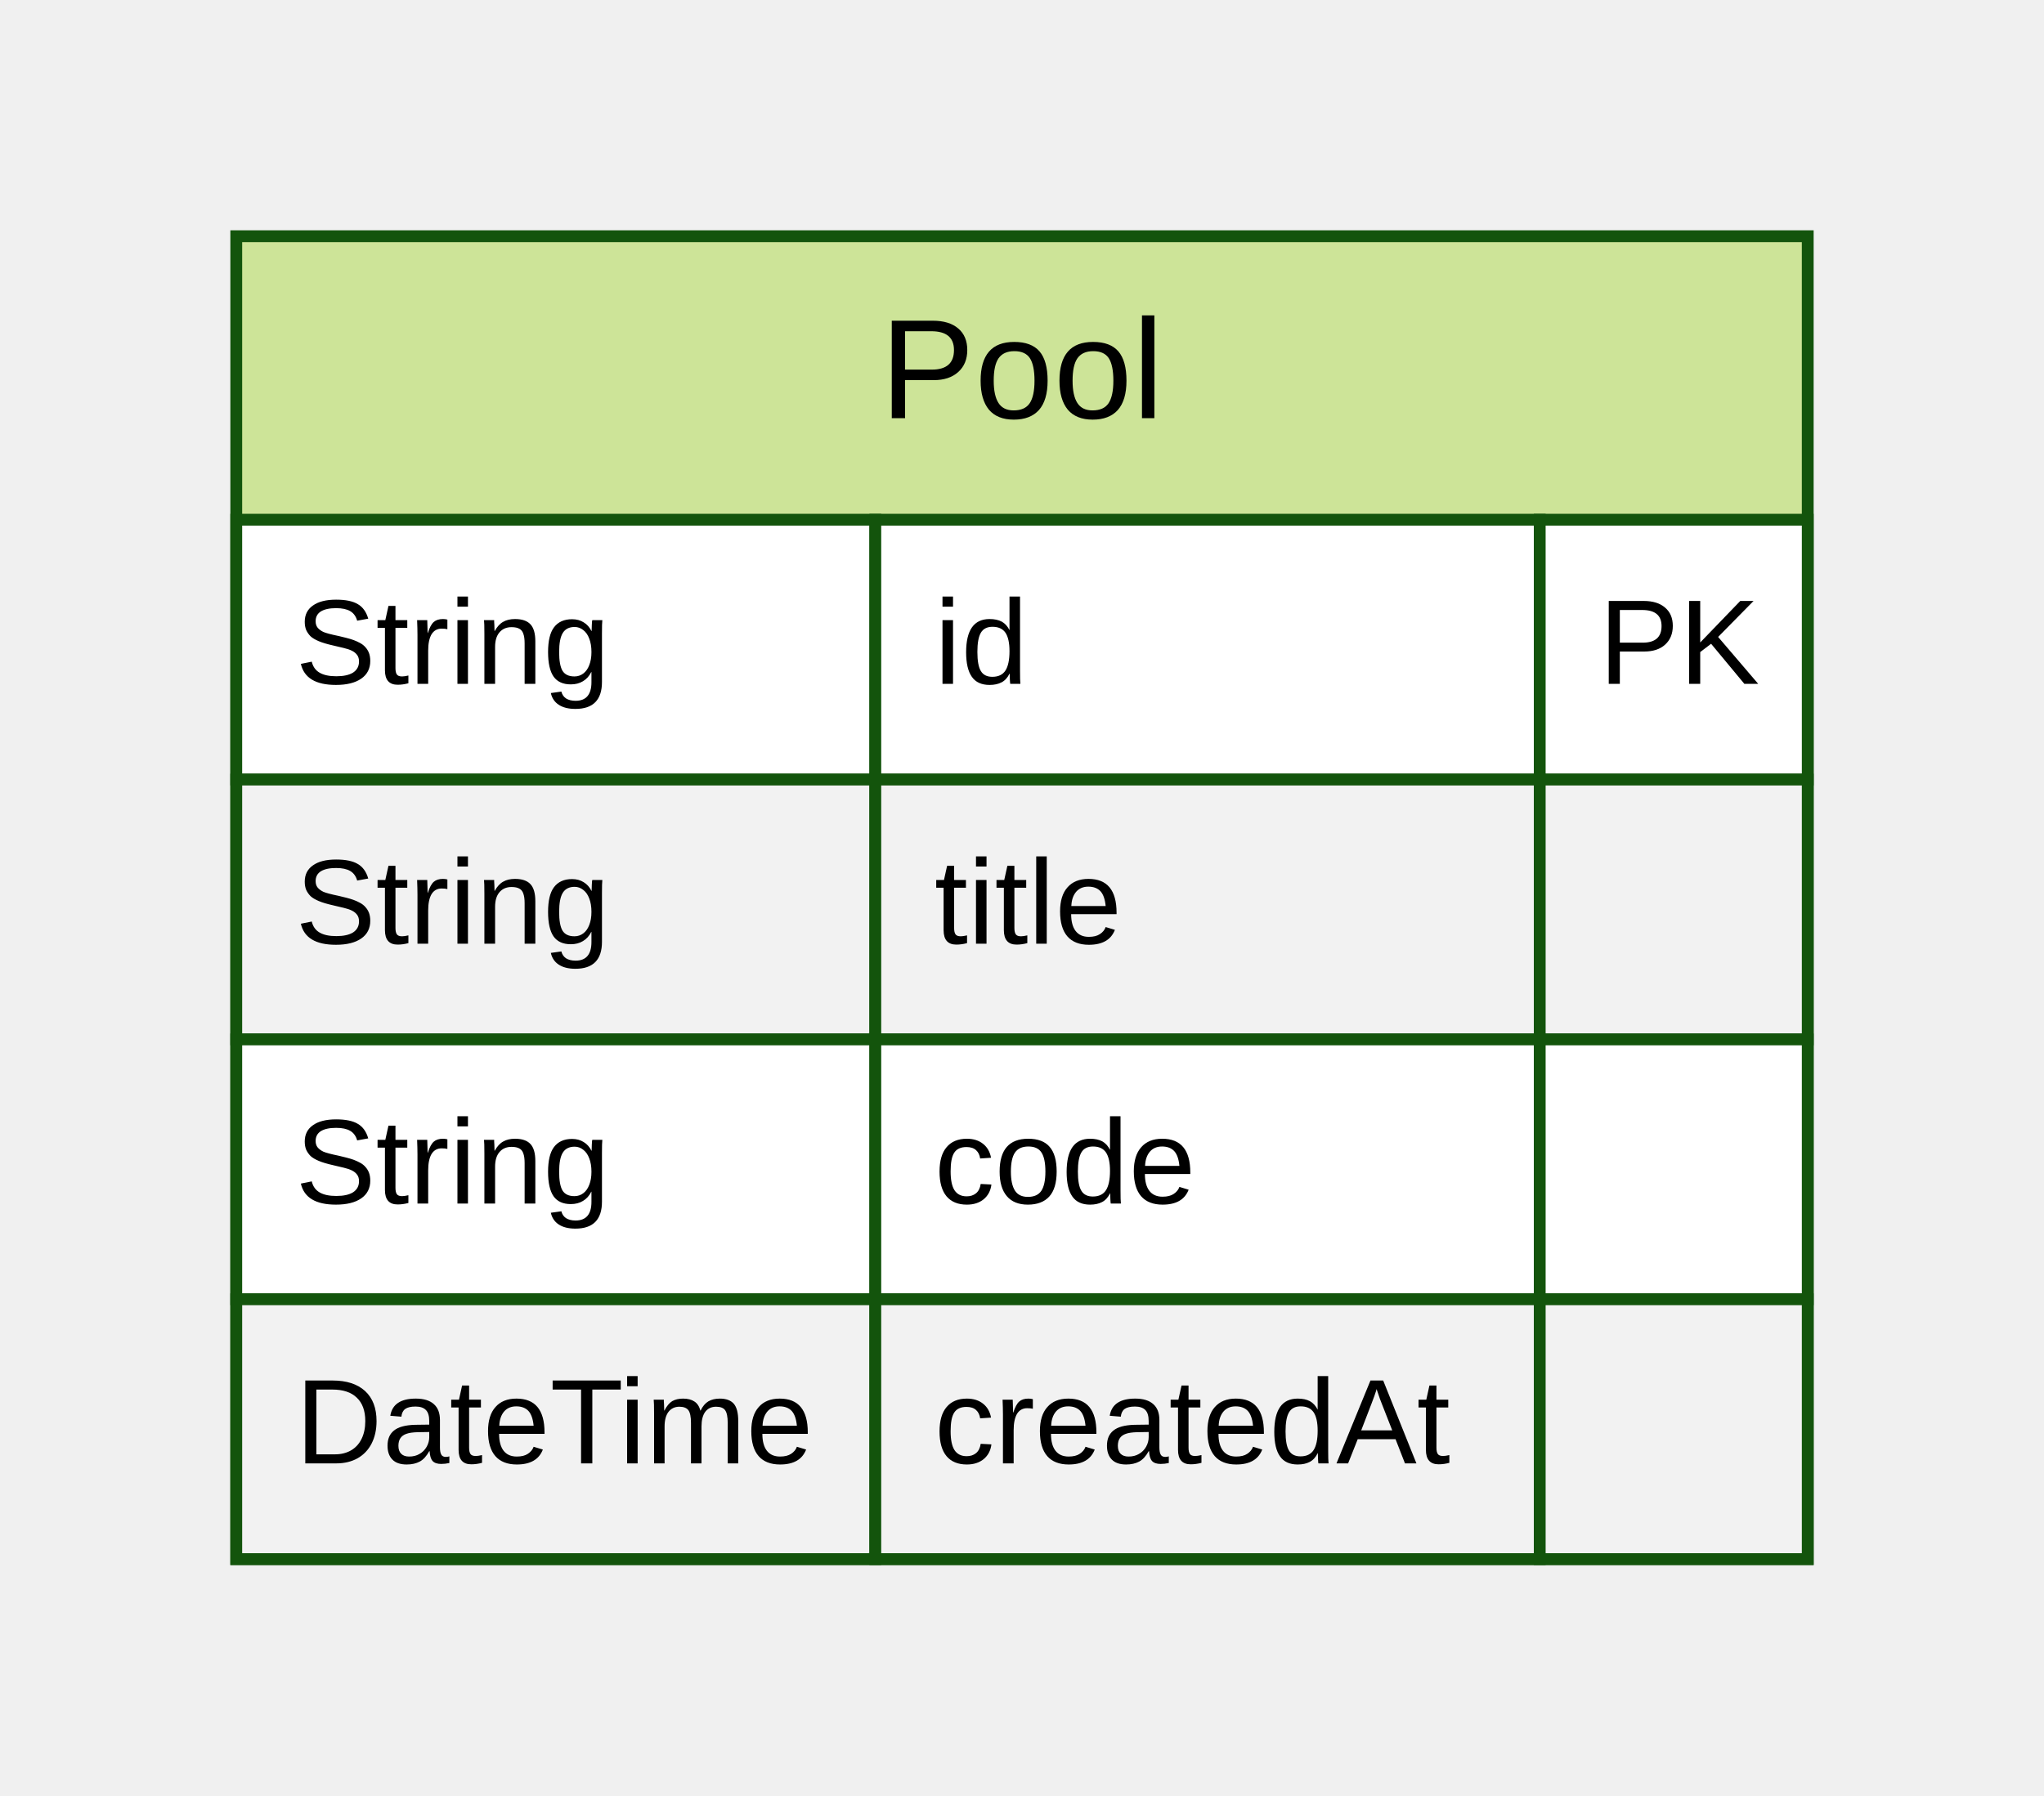
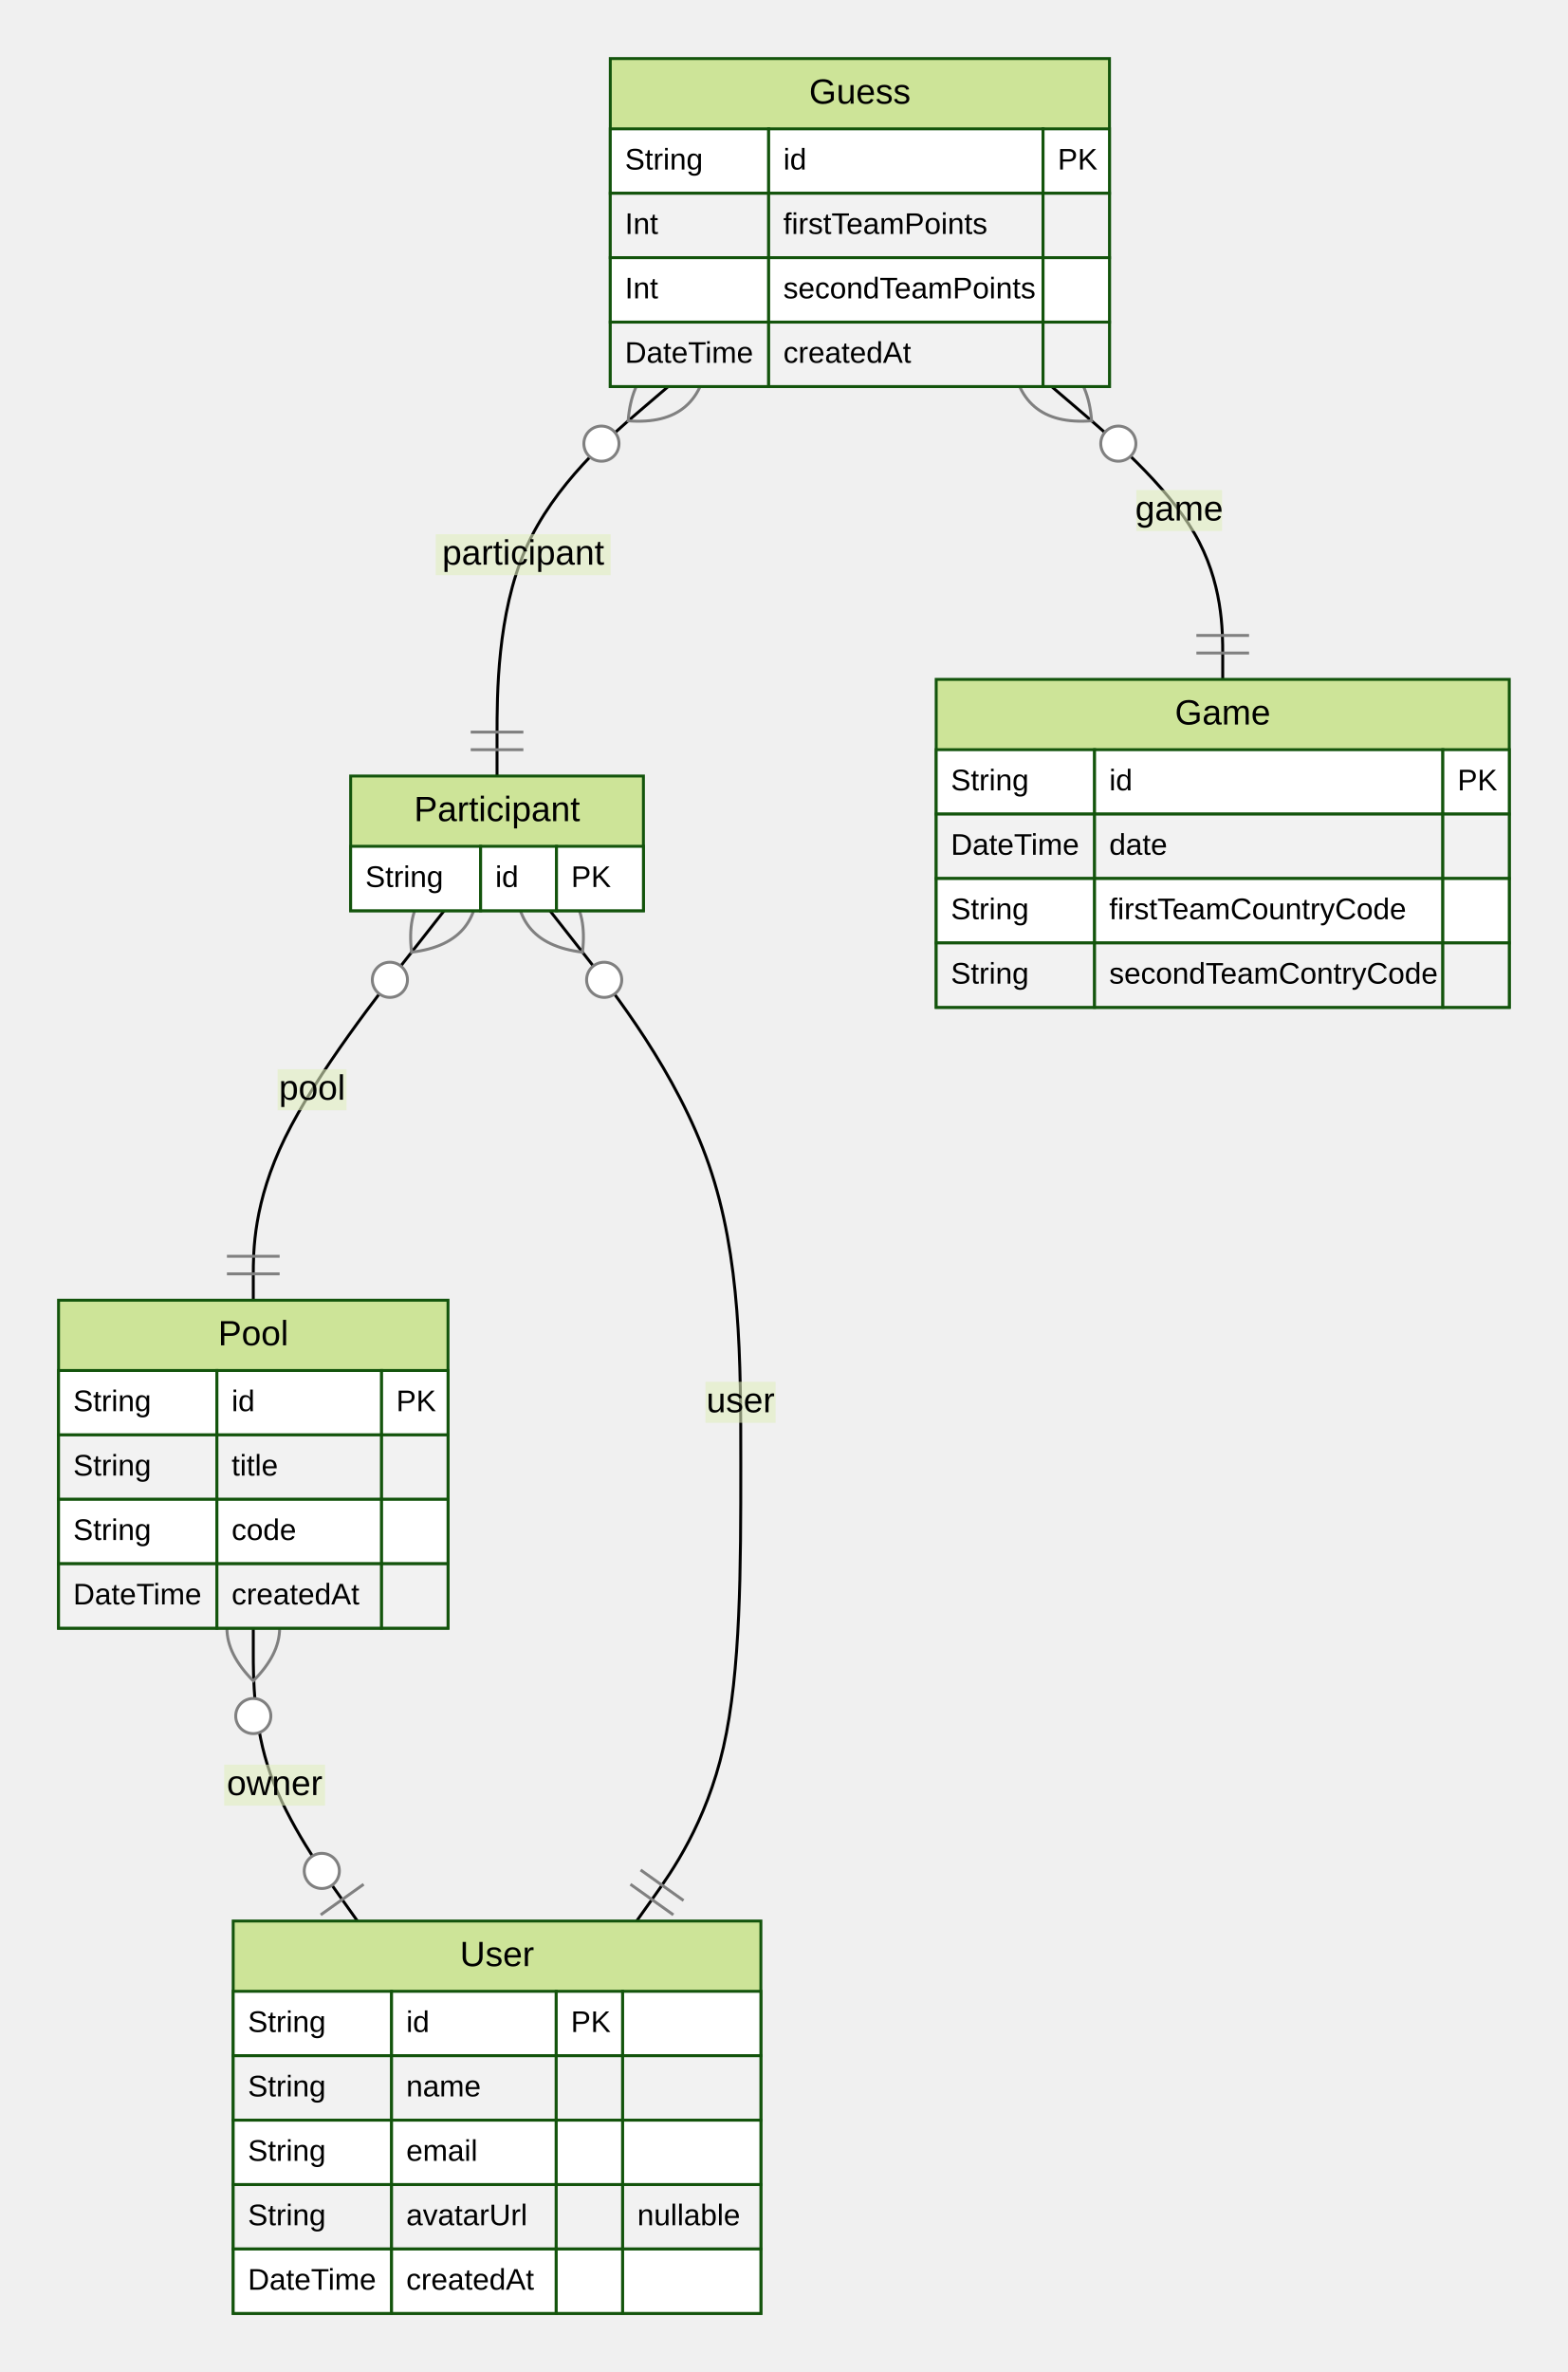
- <svg xmlns="http://www.w3.org/2000/svg" aria-labelledby="chart-title-mermaid-0 chart-desc-mermaid-0" role="img" viewBox="0 0 173.026 152" style="max-width: 173.026px; background-color: white;" width="100%" id="mermaid-0">
+ <svg xmlns="http://www.w3.org/2000/svg" aria-labelledby="chart-title-mermaid-0 chart-desc-mermaid-0" role="img" viewBox="0 0 535.509 810" style="max-width: 535.509px; background-color: white;" width="100%" id="mermaid-0">
  <style>#mermaid-0 {font-family:"trebuchet ms",verdana,arial,sans-serif;font-size:16px;fill:#000000;}#mermaid-0 .error-icon{fill:#552222;}#mermaid-0 .error-text{fill:#552222;stroke:#552222;}#mermaid-0 .edge-thickness-normal{stroke-width:2px;}#mermaid-0 .edge-thickness-thick{stroke-width:3.5px;}#mermaid-0 .edge-pattern-solid{stroke-dasharray:0;}#mermaid-0 .edge-pattern-dashed{stroke-dasharray:3;}#mermaid-0 .edge-pattern-dotted{stroke-dasharray:2;}#mermaid-0 .marker{fill:#000000;stroke:#000000;}#mermaid-0 .marker.cross{stroke:#000000;}#mermaid-0 svg{font-family:"trebuchet ms",verdana,arial,sans-serif;font-size:16px;}#mermaid-0 .entityBox{fill:#cde498;stroke:#13540c;}#mermaid-0 .attributeBoxOdd{fill:#ffffff;stroke:#13540c;}#mermaid-0 .attributeBoxEven{fill:#f2f2f2;stroke:#13540c;}#mermaid-0 .relationshipLabelBox{fill:hsl(78.158, 58.462%, 84.51%);opacity:0.7;background-color:hsl(78.158, 58.462%, 84.51%);}#mermaid-0 .relationshipLabelBox rect{opacity:0.5;}#mermaid-0 .relationshipLine{stroke:#000000;}#mermaid-0 :root{--mermaid-font-family:"trebuchet ms",verdana,arial,sans-serif;}</style>
  <g />
  <defs>
    <marker orient="auto" markerHeight="18" markerWidth="18" refY="9" refX="0" id="ONLY_ONE_START">
      <path d="M9,0 L9,18 M15,0 L15,18" fill="none" stroke="gray" />
    </marker>
  </defs>
  <defs>
    <marker orient="auto" markerHeight="18" markerWidth="18" refY="9" refX="18" id="ONLY_ONE_END">
      <path d="M3,0 L3,18 M9,0 L9,18" fill="none" stroke="gray" />
    </marker>
  </defs>
  <defs>
    <marker orient="auto" markerHeight="18" markerWidth="30" refY="9" refX="0" id="ZERO_OR_ONE_START">
      <circle r="6" cy="9" cx="21" fill="white" stroke="gray" />
      <path d="M9,0 L9,18" fill="none" stroke="gray" />
    </marker>
  </defs>
  <defs>
    <marker orient="auto" markerHeight="18" markerWidth="30" refY="9" refX="30" id="ZERO_OR_ONE_END">
      <circle r="6" cy="9" cx="9" fill="white" stroke="gray" />
      <path d="M21,0 L21,18" fill="none" stroke="gray" />
    </marker>
  </defs>
  <defs>
    <marker orient="auto" markerHeight="36" markerWidth="45" refY="18" refX="18" id="ONE_OR_MORE_START">
      <path d="M0,18 Q 18,0 36,18 Q 18,36 0,18 M42,9 L42,27" fill="none" stroke="gray" />
    </marker>
  </defs>
  <defs>
    <marker orient="auto" markerHeight="36" markerWidth="45" refY="18" refX="27" id="ONE_OR_MORE_END">
      <path d="M3,9 L3,27 M9,18 Q27,0 45,18 Q27,36 9,18" fill="none" stroke="gray" />
    </marker>
  </defs>
  <defs>
    <marker orient="auto" markerHeight="36" markerWidth="57" refY="18" refX="18" id="ZERO_OR_MORE_START">
      <circle r="6" cy="18" cx="48" fill="white" stroke="gray" />
      <path d="M0,18 Q18,0 36,18 Q18,36 0,18" fill="none" stroke="gray" />
    </marker>
  </defs>
  <defs>
    <marker orient="auto" markerHeight="36" markerWidth="57" refY="18" refX="39" id="ZERO_OR_MORE_END">
      <circle r="6" cy="18" cx="9" fill="white" stroke="gray" />
      <path d="M21,18 Q39,0 57,18 Q39,36 21,18" fill="none" stroke="gray" />
    </marker>
  </defs>
-   <g transform="translate(20,20 )" id="Pool">
+   <path marker-start="url(#ZERO_OR_MORE_START)" marker-end="url(#ZERO_OR_ONE_END)" fill="none" stroke="gray" d="M86.513,556L86.513,564.333C86.513,572.667,86.513,589.333,92.443,606C98.373,622.667,110.233,639.333,116.163,647.667L122.093,656" class="er relationshipLine" />
+   <path marker-start="url(#ZERO_OR_MORE_START)" marker-end="url(#ONLY_ONE_END)" fill="none" stroke="gray" d="M187.835,311L198.7,324.833C209.565,338.667,231.296,366.333,242.161,397.833C253.026,429.333,253.026,464.667,253.026,500C253.026,535.333,253.026,570.667,247.096,596.667C241.167,622.667,229.307,639.333,223.377,647.667L217.447,656" class="er relationshipLine" />
+   <path marker-start="url(#ZERO_OR_MORE_START)" marker-end="url(#ONLY_ONE_END)" fill="none" stroke="gray" d="M151.705,311L140.839,324.833C129.974,338.667,108.244,366.333,97.378,388.5C86.513,410.667,86.513,427.333,86.513,435.667L86.513,444" class="er relationshipLine" />
+   <path marker-start="url(#ZERO_OR_MORE_START)" marker-end="url(#ONLY_ONE_END)" fill="none" stroke="gray" d="M228.23,132L218.486,140.333C208.743,148.667,189.256,165.333,179.513,187.5C169.77,209.667,169.77,237.333,169.77,251.167L169.77,265" class="er relationshipLine" />
+   <path marker-start="url(#ZERO_OR_MORE_START)" marker-end="url(#ONLY_ONE_END)" fill="none" stroke="gray" d="M359.18,132L368.923,140.333C378.666,148.667,398.153,165.333,407.896,182C417.639,198.667,417.639,215.333,417.639,223.667L417.639,232" class="er relationshipLine" />
+   <g transform="translate(20,444 )" id="Pool">
    <rect height="112" width="133.026" y="0" x="0" stroke="gray" fill-opacity="100%" fill="honeydew" class="er entityBox" />
    <text transform="translate(66.51321,12)" style="font-family: &quot;trebuchet ms&quot;, verdana, arial, sans-serif;; font-size: 12px" text-anchor="middle" dominant-baseline="middle" y="0" x="0" id="entity-Pool" class="er entityLabel">Pool</text>
    <rect height="22" width="54.096" y="24" x="0" stroke="gray" fill-opacity="100%" fill="honeydew" class="er attributeBoxOdd" />
    <text transform="translate(5,35)" style="font-family: &quot;trebuchet ms&quot;, verdana, arial, sans-serif;; font-size: 10.2px" text-anchor="left" dominant-baseline="middle" y="0" x="0" id="entity-Pool-attr-1-type" class="er entityLabel">String</text>
    <rect height="22" width="56.243" y="24" x="54.096" stroke="gray" fill-opacity="100%" fill="honeydew" class="er attributeBoxOdd" />
    <text transform="translate(59.09555,35)" style="font-family: &quot;trebuchet ms&quot;, verdana, arial, sans-serif;; font-size: 10.2px" text-anchor="left" dominant-baseline="middle" y="0" x="0" id="entity-Pool-attr-1-name" class="er entityLabel">id</text>
    <rect height="22" width="22.688" y="24" x="110.339" stroke="gray" fill-opacity="100%" fill="honeydew" class="er attributeBoxOdd" />
    <text transform="translate(115.3387,35)" style="font-family: &quot;trebuchet ms&quot;, verdana, arial, sans-serif;; font-size: 10.2px" text-anchor="left" dominant-baseline="middle" y="0" x="0" id="entity-Pool-attr-1-key" class="er entityLabel">PK</text>
    <rect height="22" width="54.096" y="46" x="0" stroke="gray" fill-opacity="100%" fill="honeydew" class="er attributeBoxEven" />
    <text transform="translate(5,57)" style="font-family: &quot;trebuchet ms&quot;, verdana, arial, sans-serif;; font-size: 10.2px" text-anchor="left" dominant-baseline="middle" y="0" x="0" id="entity-Pool-attr-2-type" class="er entityLabel">String</text>
    <rect height="22" width="56.243" y="46" x="54.096" stroke="gray" fill-opacity="100%" fill="honeydew" class="er attributeBoxEven" />
    <text transform="translate(59.09555,57)" style="font-family: &quot;trebuchet ms&quot;, verdana, arial, sans-serif;; font-size: 10.2px" text-anchor="left" dominant-baseline="middle" y="0" x="0" id="entity-Pool-attr-2-name" class="er entityLabel">title</text>
    <rect height="22" width="22.688" y="46" x="110.339" stroke="gray" fill-opacity="100%" fill="honeydew" class="er attributeBoxEven" />
    <text transform="translate(115.3387,57)" style="font-family: &quot;trebuchet ms&quot;, verdana, arial, sans-serif;; font-size: 10.2px" text-anchor="left" dominant-baseline="middle" y="0" x="0" id="entity-Pool-attr-2-key" class="er entityLabel" />
    <rect height="22" width="54.096" y="68" x="0" stroke="gray" fill-opacity="100%" fill="honeydew" class="er attributeBoxOdd" />
    <text transform="translate(5,79)" style="font-family: &quot;trebuchet ms&quot;, verdana, arial, sans-serif;; font-size: 10.2px" text-anchor="left" dominant-baseline="middle" y="0" x="0" id="entity-Pool-attr-3-type" class="er entityLabel">String</text>
    <rect height="22" width="56.243" y="68" x="54.096" stroke="gray" fill-opacity="100%" fill="honeydew" class="er attributeBoxOdd" />
    <text transform="translate(59.09555,79)" style="font-family: &quot;trebuchet ms&quot;, verdana, arial, sans-serif;; font-size: 10.2px" text-anchor="left" dominant-baseline="middle" y="0" x="0" id="entity-Pool-attr-3-name" class="er entityLabel">code</text>
    <rect height="22" width="22.688" y="68" x="110.339" stroke="gray" fill-opacity="100%" fill="honeydew" class="er attributeBoxOdd" />
    <text transform="translate(115.3387,79)" style="font-family: &quot;trebuchet ms&quot;, verdana, arial, sans-serif;; font-size: 10.2px" text-anchor="left" dominant-baseline="middle" y="0" x="0" id="entity-Pool-attr-3-key" class="er entityLabel" />
    <rect height="22" width="54.096" y="90" x="0" stroke="gray" fill-opacity="100%" fill="honeydew" class="er attributeBoxEven" />
    <text transform="translate(5,101)" style="font-family: &quot;trebuchet ms&quot;, verdana, arial, sans-serif;; font-size: 10.2px" text-anchor="left" dominant-baseline="middle" y="0" x="0" id="entity-Pool-attr-4-type" class="er entityLabel">DateTime</text>
    <rect height="22" width="56.243" y="90" x="54.096" stroke="gray" fill-opacity="100%" fill="honeydew" class="er attributeBoxEven" />
    <text transform="translate(59.09555,101)" style="font-family: &quot;trebuchet ms&quot;, verdana, arial, sans-serif;; font-size: 10.2px" text-anchor="left" dominant-baseline="middle" y="0" x="0" id="entity-Pool-attr-4-name" class="er entityLabel">createdAt</text>
    <rect height="22" width="22.688" y="90" x="110.339" stroke="gray" fill-opacity="100%" fill="honeydew" class="er attributeBoxEven" />
    <text transform="translate(115.3387,101)" style="font-family: &quot;trebuchet ms&quot;, verdana, arial, sans-serif;; font-size: 10.2px" text-anchor="left" dominant-baseline="middle" y="0" x="0" id="entity-Pool-attr-4-key" class="er entityLabel" />
  </g>
+   <g transform="translate(119.7698,265 )" id="Participant">
+     <rect height="46" width="100" y="0" x="0" stroke="gray" fill-opacity="100%" fill="honeydew" class="er entityBox" />
+     <text transform="translate(50,12)" style="font-family: &quot;trebuchet ms&quot;, verdana, arial, sans-serif;; font-size: 12px" text-anchor="middle" dominant-baseline="middle" y="0" x="0" id="entity-Participant" class="er entityLabel">Participant</text>
+     <rect height="22" width="44.399" y="24" x="0" stroke="gray" fill-opacity="100%" fill="honeydew" class="er attributeBoxOdd" />
+     <text transform="translate(5,35)" style="font-family: &quot;trebuchet ms&quot;, verdana, arial, sans-serif;; font-size: 10.2px" text-anchor="left" dominant-baseline="middle" y="0" x="0" id="entity-Participant-attr-1-type" class="er entityLabel">String</text>
+     <rect height="22" width="25.911" y="24" x="44.399" stroke="gray" fill-opacity="100%" fill="honeydew" class="er attributeBoxOdd" />
+     <text transform="translate(49.39862,35)" style="font-family: &quot;trebuchet ms&quot;, verdana, arial, sans-serif;; font-size: 10.2px" text-anchor="left" dominant-baseline="middle" y="0" x="0" id="entity-Participant-attr-1-name" class="er entityLabel">id</text>
+     <rect height="22" width="29.69" y="24" x="70.31" stroke="gray" fill-opacity="100%" fill="honeydew" class="er attributeBoxOdd" />
+     <text transform="translate(75.30976,35)" style="font-family: &quot;trebuchet ms&quot;, verdana, arial, sans-serif;; font-size: 10.2px" text-anchor="left" dominant-baseline="middle" y="0" x="0" id="entity-Participant-attr-1-key" class="er entityLabel">PK</text>
+   </g>
+   <g transform="translate(79.65034,656 )" id="User">
+     <rect height="134" width="180.239" y="0" x="0" stroke="gray" fill-opacity="100%" fill="honeydew" class="er entityBox" />
+     <text transform="translate(90.11948,12)" style="font-family: &quot;trebuchet ms&quot;, verdana, arial, sans-serif;; font-size: 12px" text-anchor="middle" dominant-baseline="middle" y="0" x="0" id="entity-User" class="er entityLabel">User</text>
+     <rect height="22" width="54.096" y="24" x="0" stroke="gray" fill-opacity="100%" fill="honeydew" class="er attributeBoxOdd" />
+     <text transform="translate(5,35)" style="font-family: &quot;trebuchet ms&quot;, verdana, arial, sans-serif;; font-size: 10.2px" text-anchor="left" dominant-baseline="middle" y="0" x="0" id="entity-User-attr-1-type" class="er entityLabel">String</text>
+     <rect height="22" width="56.243" y="24" x="54.096" stroke="gray" fill-opacity="100%" fill="honeydew" class="er attributeBoxOdd" />
+     <text transform="translate(59.09555,35)" style="font-family: &quot;trebuchet ms&quot;, verdana, arial, sans-serif;; font-size: 10.2px" text-anchor="left" dominant-baseline="middle" y="0" x="0" id="entity-User-attr-1-name" class="er entityLabel">id</text>
+     <rect height="22" width="22.688" y="24" x="110.339" stroke="gray" fill-opacity="100%" fill="honeydew" class="er attributeBoxOdd" />
+     <text transform="translate(115.3387,35)" style="font-family: &quot;trebuchet ms&quot;, verdana, arial, sans-serif;; font-size: 10.2px" text-anchor="left" dominant-baseline="middle" y="0" x="0" id="entity-User-attr-1-key" class="er entityLabel">PK</text>
+     <rect height="22" width="47.213" y="24" x="133.026" stroke="gray" fill-opacity="100%" fill="honeydew" class="er attributeBoxOdd" />
+     <text transform="translate(138.0264,35)" style="font-family: &quot;trebuchet ms&quot;, verdana, arial, sans-serif;; font-size: 10.2px" text-anchor="left" dominant-baseline="middle" y="0" x="0" id="entity-User-attr-1-comment" class="er entityLabel" />
+     <rect height="22" width="54.096" y="46" x="0" stroke="gray" fill-opacity="100%" fill="honeydew" class="er attributeBoxEven" />
+     <text transform="translate(5,57)" style="font-family: &quot;trebuchet ms&quot;, verdana, arial, sans-serif;; font-size: 10.2px" text-anchor="left" dominant-baseline="middle" y="0" x="0" id="entity-User-attr-2-type" class="er entityLabel">String</text>
+     <rect height="22" width="56.243" y="46" x="54.096" stroke="gray" fill-opacity="100%" fill="honeydew" class="er attributeBoxEven" />
+     <text transform="translate(59.09555,57)" style="font-family: &quot;trebuchet ms&quot;, verdana, arial, sans-serif;; font-size: 10.2px" text-anchor="left" dominant-baseline="middle" y="0" x="0" id="entity-User-attr-2-name" class="er entityLabel">name</text>
+     <rect height="22" width="22.688" y="46" x="110.339" stroke="gray" fill-opacity="100%" fill="honeydew" class="er attributeBoxEven" />
+     <text transform="translate(115.3387,57)" style="font-family: &quot;trebuchet ms&quot;, verdana, arial, sans-serif;; font-size: 10.2px" text-anchor="left" dominant-baseline="middle" y="0" x="0" id="entity-User-attr-2-key" class="er entityLabel" />
+     <rect height="22" width="47.213" y="46" x="133.026" stroke="gray" fill-opacity="100%" fill="honeydew" class="er attributeBoxEven" />
+     <text transform="translate(138.0264,57)" style="font-family: &quot;trebuchet ms&quot;, verdana, arial, sans-serif;; font-size: 10.2px" text-anchor="left" dominant-baseline="middle" y="0" x="0" id="entity-User-attr-2-comment" class="er entityLabel" />
+     <rect height="22" width="54.096" y="68" x="0" stroke="gray" fill-opacity="100%" fill="honeydew" class="er attributeBoxOdd" />
+     <text transform="translate(5,79)" style="font-family: &quot;trebuchet ms&quot;, verdana, arial, sans-serif;; font-size: 10.2px" text-anchor="left" dominant-baseline="middle" y="0" x="0" id="entity-User-attr-3-type" class="er entityLabel">String</text>
+     <rect height="22" width="56.243" y="68" x="54.096" stroke="gray" fill-opacity="100%" fill="honeydew" class="er attributeBoxOdd" />
+     <text transform="translate(59.09555,79)" style="font-family: &quot;trebuchet ms&quot;, verdana, arial, sans-serif;; font-size: 10.2px" text-anchor="left" dominant-baseline="middle" y="0" x="0" id="entity-User-attr-3-name" class="er entityLabel">email</text>
+     <rect height="22" width="22.688" y="68" x="110.339" stroke="gray" fill-opacity="100%" fill="honeydew" class="er attributeBoxOdd" />
+     <text transform="translate(115.3387,79)" style="font-family: &quot;trebuchet ms&quot;, verdana, arial, sans-serif;; font-size: 10.2px" text-anchor="left" dominant-baseline="middle" y="0" x="0" id="entity-User-attr-3-key" class="er entityLabel" />
+     <rect height="22" width="47.213" y="68" x="133.026" stroke="gray" fill-opacity="100%" fill="honeydew" class="er attributeBoxOdd" />
+     <text transform="translate(138.0264,79)" style="font-family: &quot;trebuchet ms&quot;, verdana, arial, sans-serif;; font-size: 10.2px" text-anchor="left" dominant-baseline="middle" y="0" x="0" id="entity-User-attr-3-comment" class="er entityLabel" />
+     <rect height="22" width="54.096" y="90" x="0" stroke="gray" fill-opacity="100%" fill="honeydew" class="er attributeBoxEven" />
+     <text transform="translate(5,101)" style="font-family: &quot;trebuchet ms&quot;, verdana, arial, sans-serif;; font-size: 10.2px" text-anchor="left" dominant-baseline="middle" y="0" x="0" id="entity-User-attr-4-type" class="er entityLabel">String</text>
+     <rect height="22" width="56.243" y="90" x="54.096" stroke="gray" fill-opacity="100%" fill="honeydew" class="er attributeBoxEven" />
+     <text transform="translate(59.09555,101)" style="font-family: &quot;trebuchet ms&quot;, verdana, arial, sans-serif;; font-size: 10.2px" text-anchor="left" dominant-baseline="middle" y="0" x="0" id="entity-User-attr-4-name" class="er entityLabel">avatarUrl</text>
+     <rect height="22" width="22.688" y="90" x="110.339" stroke="gray" fill-opacity="100%" fill="honeydew" class="er attributeBoxEven" />
+     <text transform="translate(115.3387,101)" style="font-family: &quot;trebuchet ms&quot;, verdana, arial, sans-serif;; font-size: 10.2px" text-anchor="left" dominant-baseline="middle" y="0" x="0" id="entity-User-attr-4-key" class="er entityLabel" />
+     <rect height="22" width="47.213" y="90" x="133.026" stroke="gray" fill-opacity="100%" fill="honeydew" class="er attributeBoxEven" />
+     <text transform="translate(138.0264,101)" style="font-family: &quot;trebuchet ms&quot;, verdana, arial, sans-serif;; font-size: 10.2px" text-anchor="left" dominant-baseline="middle" y="0" x="0" id="entity-User-attr-4-comment" class="er entityLabel">nullable</text>
+     <rect height="22" width="54.096" y="112" x="0" stroke="gray" fill-opacity="100%" fill="honeydew" class="er attributeBoxOdd" />
+     <text transform="translate(5,123)" style="font-family: &quot;trebuchet ms&quot;, verdana, arial, sans-serif;; font-size: 10.2px" text-anchor="left" dominant-baseline="middle" y="0" x="0" id="entity-User-attr-5-type" class="er entityLabel">DateTime</text>
+     <rect height="22" width="56.243" y="112" x="54.096" stroke="gray" fill-opacity="100%" fill="honeydew" class="er attributeBoxOdd" />
+     <text transform="translate(59.09555,123)" style="font-family: &quot;trebuchet ms&quot;, verdana, arial, sans-serif;; font-size: 10.2px" text-anchor="left" dominant-baseline="middle" y="0" x="0" id="entity-User-attr-5-name" class="er entityLabel">createdAt</text>
+     <rect height="22" width="22.688" y="112" x="110.339" stroke="gray" fill-opacity="100%" fill="honeydew" class="er attributeBoxOdd" />
+     <text transform="translate(115.3387,123)" style="font-family: &quot;trebuchet ms&quot;, verdana, arial, sans-serif;; font-size: 10.2px" text-anchor="left" dominant-baseline="middle" y="0" x="0" id="entity-User-attr-5-key" class="er entityLabel" />
+     <rect height="22" width="47.213" y="112" x="133.026" stroke="gray" fill-opacity="100%" fill="honeydew" class="er attributeBoxOdd" />
+     <text transform="translate(138.0264,123)" style="font-family: &quot;trebuchet ms&quot;, verdana, arial, sans-serif;; font-size: 10.2px" text-anchor="left" dominant-baseline="middle" y="0" x="0" id="entity-User-attr-5-comment" class="er entityLabel" />
+   </g>
+   <g transform="translate(319.7698,232 )" id="Game">
+     <rect height="112" width="195.739" y="0" x="0" stroke="gray" fill-opacity="100%" fill="honeydew" class="er entityBox" />
+     <text transform="translate(97.86967,12)" style="font-family: &quot;trebuchet ms&quot;, verdana, arial, sans-serif;; font-size: 12px" text-anchor="middle" dominant-baseline="middle" y="0" x="0" id="entity-Game" class="er entityLabel">Game</text>
+     <rect height="22" width="54.096" y="24" x="0" stroke="gray" fill-opacity="100%" fill="honeydew" class="er attributeBoxOdd" />
+     <text transform="translate(5,35)" style="font-family: &quot;trebuchet ms&quot;, verdana, arial, sans-serif;; font-size: 10.2px" text-anchor="left" dominant-baseline="middle" y="0" x="0" id="entity-Game-attr-1-type" class="er entityLabel">String</text>
+     <rect height="22" width="118.956" y="24" x="54.096" stroke="gray" fill-opacity="100%" fill="honeydew" class="er attributeBoxOdd" />
+     <text transform="translate(59.09555,35)" style="font-family: &quot;trebuchet ms&quot;, verdana, arial, sans-serif;; font-size: 10.2px" text-anchor="left" dominant-baseline="middle" y="0" x="0" id="entity-Game-attr-1-name" class="er entityLabel">id</text>
+     <rect height="22" width="22.688" y="24" x="173.052" stroke="gray" fill-opacity="100%" fill="honeydew" class="er attributeBoxOdd" />
+     <text transform="translate(178.0517,35)" style="font-family: &quot;trebuchet ms&quot;, verdana, arial, sans-serif;; font-size: 10.2px" text-anchor="left" dominant-baseline="middle" y="0" x="0" id="entity-Game-attr-1-key" class="er entityLabel">PK</text>
+     <rect height="22" width="54.096" y="46" x="0" stroke="gray" fill-opacity="100%" fill="honeydew" class="er attributeBoxEven" />
+     <text transform="translate(5,57)" style="font-family: &quot;trebuchet ms&quot;, verdana, arial, sans-serif;; font-size: 10.2px" text-anchor="left" dominant-baseline="middle" y="0" x="0" id="entity-Game-attr-2-type" class="er entityLabel">DateTime</text>
+     <rect height="22" width="118.956" y="46" x="54.096" stroke="gray" fill-opacity="100%" fill="honeydew" class="er attributeBoxEven" />
+     <text transform="translate(59.09555,57)" style="font-family: &quot;trebuchet ms&quot;, verdana, arial, sans-serif;; font-size: 10.2px" text-anchor="left" dominant-baseline="middle" y="0" x="0" id="entity-Game-attr-2-name" class="er entityLabel">date</text>
+     <rect height="22" width="22.688" y="46" x="173.052" stroke="gray" fill-opacity="100%" fill="honeydew" class="er attributeBoxEven" />
+     <text transform="translate(178.0517,57)" style="font-family: &quot;trebuchet ms&quot;, verdana, arial, sans-serif;; font-size: 10.2px" text-anchor="left" dominant-baseline="middle" y="0" x="0" id="entity-Game-attr-2-key" class="er entityLabel" />
+     <rect height="22" width="54.096" y="68" x="0" stroke="gray" fill-opacity="100%" fill="honeydew" class="er attributeBoxOdd" />
+     <text transform="translate(5,79)" style="font-family: &quot;trebuchet ms&quot;, verdana, arial, sans-serif;; font-size: 10.2px" text-anchor="left" dominant-baseline="middle" y="0" x="0" id="entity-Game-attr-3-type" class="er entityLabel">String</text>
+     <rect height="22" width="118.956" y="68" x="54.096" stroke="gray" fill-opacity="100%" fill="honeydew" class="er attributeBoxOdd" />
+     <text transform="translate(59.09555,79)" style="font-family: &quot;trebuchet ms&quot;, verdana, arial, sans-serif;; font-size: 10.2px" text-anchor="left" dominant-baseline="middle" y="0" x="0" id="entity-Game-attr-3-name" class="er entityLabel">firstTeamCountryCode</text>
+     <rect height="22" width="22.688" y="68" x="173.052" stroke="gray" fill-opacity="100%" fill="honeydew" class="er attributeBoxOdd" />
+     <text transform="translate(178.0517,79)" style="font-family: &quot;trebuchet ms&quot;, verdana, arial, sans-serif;; font-size: 10.2px" text-anchor="left" dominant-baseline="middle" y="0" x="0" id="entity-Game-attr-3-key" class="er entityLabel" />
+     <rect height="22" width="54.096" y="90" x="0" stroke="gray" fill-opacity="100%" fill="honeydew" class="er attributeBoxEven" />
+     <text transform="translate(5,101)" style="font-family: &quot;trebuchet ms&quot;, verdana, arial, sans-serif;; font-size: 10.2px" text-anchor="left" dominant-baseline="middle" y="0" x="0" id="entity-Game-attr-4-type" class="er entityLabel">String</text>
+     <rect height="22" width="118.956" y="90" x="54.096" stroke="gray" fill-opacity="100%" fill="honeydew" class="er attributeBoxEven" />
+     <text transform="translate(59.09555,101)" style="font-family: &quot;trebuchet ms&quot;, verdana, arial, sans-serif;; font-size: 10.2px" text-anchor="left" dominant-baseline="middle" y="0" x="0" id="entity-Game-attr-4-name" class="er entityLabel">secondTeamContryCode</text>
+     <rect height="22" width="22.688" y="90" x="173.052" stroke="gray" fill-opacity="100%" fill="honeydew" class="er attributeBoxEven" />
+     <text transform="translate(178.0517,101)" style="font-family: &quot;trebuchet ms&quot;, verdana, arial, sans-serif;; font-size: 10.2px" text-anchor="left" dominant-baseline="middle" y="0" x="0" id="entity-Game-attr-4-key" class="er entityLabel" />
+   </g>
+   <g transform="translate(208.4525,20 )" id="Guess">
+     <rect height="112" width="170.504" y="0" x="0" stroke="gray" fill-opacity="100%" fill="honeydew" class="er entityBox" />
+     <text transform="translate(85.2522,12)" style="font-family: &quot;trebuchet ms&quot;, verdana, arial, sans-serif;; font-size: 12px" text-anchor="middle" dominant-baseline="middle" y="0" x="0" id="entity-Guess" class="er entityLabel">Guess</text>
+     <rect height="22" width="54.096" y="24" x="0" stroke="gray" fill-opacity="100%" fill="honeydew" class="er attributeBoxOdd" />
+     <text transform="translate(5,35)" style="font-family: &quot;trebuchet ms&quot;, verdana, arial, sans-serif;; font-size: 10.2px" text-anchor="left" dominant-baseline="middle" y="0" x="0" id="entity-Guess-attr-1-type" class="er entityLabel">String</text>
+     <rect height="22" width="93.721" y="24" x="54.096" stroke="gray" fill-opacity="100%" fill="honeydew" class="er attributeBoxOdd" />
+     <text transform="translate(59.09555,35)" style="font-family: &quot;trebuchet ms&quot;, verdana, arial, sans-serif;; font-size: 10.2px" text-anchor="left" dominant-baseline="middle" y="0" x="0" id="entity-Guess-attr-1-name" class="er entityLabel">id</text>
+     <rect height="22" width="22.688" y="24" x="147.817" stroke="gray" fill-opacity="100%" fill="honeydew" class="er attributeBoxOdd" />
+     <text transform="translate(152.8167,35)" style="font-family: &quot;trebuchet ms&quot;, verdana, arial, sans-serif;; font-size: 10.2px" text-anchor="left" dominant-baseline="middle" y="0" x="0" id="entity-Guess-attr-1-key" class="er entityLabel">PK</text>
+     <rect height="22" width="54.096" y="46" x="0" stroke="gray" fill-opacity="100%" fill="honeydew" class="er attributeBoxEven" />
+     <text transform="translate(5,57)" style="font-family: &quot;trebuchet ms&quot;, verdana, arial, sans-serif;; font-size: 10.2px" text-anchor="left" dominant-baseline="middle" y="0" x="0" id="entity-Guess-attr-2-type" class="er entityLabel">Int</text>
+     <rect height="22" width="93.721" y="46" x="54.096" stroke="gray" fill-opacity="100%" fill="honeydew" class="er attributeBoxEven" />
+     <text transform="translate(59.09555,57)" style="font-family: &quot;trebuchet ms&quot;, verdana, arial, sans-serif;; font-size: 10.2px" text-anchor="left" dominant-baseline="middle" y="0" x="0" id="entity-Guess-attr-2-name" class="er entityLabel">firstTeamPoints</text>
+     <rect height="22" width="22.688" y="46" x="147.817" stroke="gray" fill-opacity="100%" fill="honeydew" class="er attributeBoxEven" />
+     <text transform="translate(152.8167,57)" style="font-family: &quot;trebuchet ms&quot;, verdana, arial, sans-serif;; font-size: 10.2px" text-anchor="left" dominant-baseline="middle" y="0" x="0" id="entity-Guess-attr-2-key" class="er entityLabel" />
+     <rect height="22" width="54.096" y="68" x="0" stroke="gray" fill-opacity="100%" fill="honeydew" class="er attributeBoxOdd" />
+     <text transform="translate(5,79)" style="font-family: &quot;trebuchet ms&quot;, verdana, arial, sans-serif;; font-size: 10.2px" text-anchor="left" dominant-baseline="middle" y="0" x="0" id="entity-Guess-attr-3-type" class="er entityLabel">Int</text>
+     <rect height="22" width="93.721" y="68" x="54.096" stroke="gray" fill-opacity="100%" fill="honeydew" class="er attributeBoxOdd" />
+     <text transform="translate(59.09555,79)" style="font-family: &quot;trebuchet ms&quot;, verdana, arial, sans-serif;; font-size: 10.2px" text-anchor="left" dominant-baseline="middle" y="0" x="0" id="entity-Guess-attr-3-name" class="er entityLabel">secondTeamPoints</text>
+     <rect height="22" width="22.688" y="68" x="147.817" stroke="gray" fill-opacity="100%" fill="honeydew" class="er attributeBoxOdd" />
+     <text transform="translate(152.8167,79)" style="font-family: &quot;trebuchet ms&quot;, verdana, arial, sans-serif;; font-size: 10.2px" text-anchor="left" dominant-baseline="middle" y="0" x="0" id="entity-Guess-attr-3-key" class="er entityLabel" />
+     <rect height="22" width="54.096" y="90" x="0" stroke="gray" fill-opacity="100%" fill="honeydew" class="er attributeBoxEven" />
+     <text transform="translate(5,101)" style="font-family: &quot;trebuchet ms&quot;, verdana, arial, sans-serif;; font-size: 10.2px" text-anchor="left" dominant-baseline="middle" y="0" x="0" id="entity-Guess-attr-4-type" class="er entityLabel">DateTime</text>
+     <rect height="22" width="93.721" y="90" x="54.096" stroke="gray" fill-opacity="100%" fill="honeydew" class="er attributeBoxEven" />
+     <text transform="translate(59.09555,101)" style="font-family: &quot;trebuchet ms&quot;, verdana, arial, sans-serif;; font-size: 10.2px" text-anchor="left" dominant-baseline="middle" y="0" x="0" id="entity-Guess-attr-4-name" class="er entityLabel">createdAt</text>
+     <rect height="22" width="22.688" y="90" x="147.817" stroke="gray" fill-opacity="100%" fill="honeydew" class="er attributeBoxEven" />
+     <text transform="translate(152.8167,101)" style="font-family: &quot;trebuchet ms&quot;, verdana, arial, sans-serif;; font-size: 10.2px" text-anchor="left" dominant-baseline="middle" y="0" x="0" id="entity-Guess-attr-4-key" class="er entityLabel" />
+   </g>
+   <rect fill-opacity="85%" fill="white" height="14" width="34.471" y="602.592" x="76.574" class="er relationshipLabelBox" />
+   <text style="font-family: &quot;trebuchet ms&quot;, verdana, arial, sans-serif;; font-size: 12px" dominant-baseline="middle" text-anchor="middle" y="609.592" x="93.81" id="rel1" class="er relationshipLabel">owner</text>
+   <rect fill-opacity="85%" fill="white" height="14" width="23.959" y="471.862" x="240.96" class="er relationshipLabelBox" />
+   <text style="font-family: &quot;trebuchet ms&quot;, verdana, arial, sans-serif;; font-size: 12px" dominant-baseline="middle" text-anchor="middle" y="478.862" x="252.94" id="rel2" class="er relationshipLabel">user</text>
+   <rect fill-opacity="85%" fill="white" height="14" width="23.564" y="365.133" x="94.824" class="er relationshipLabelBox" />
+   <text style="font-family: &quot;trebuchet ms&quot;, verdana, arial, sans-serif;; font-size: 12px" dominant-baseline="middle" text-anchor="middle" y="372.133" x="106.606" id="rel3" class="er relationshipLabel">pool</text>
+   <rect fill-opacity="85%" fill="white" height="14" width="59.744" y="182.417" x="148.828" class="er relationshipLabelBox" />
+   <text style="font-family: &quot;trebuchet ms&quot;, verdana, arial, sans-serif;; font-size: 12px" dominant-baseline="middle" text-anchor="middle" y="189.417" x="178.7" id="rel4" class="er relationshipLabel">participant</text>
+   <rect fill-opacity="85%" fill="white" height="14" width="29.289" y="167.335" x="388.132" class="er relationshipLabelBox" />
+   <text style="font-family: &quot;trebuchet ms&quot;, verdana, arial, sans-serif;; font-size: 12px" dominant-baseline="middle" text-anchor="middle" y="174.335" x="402.776" id="rel5" class="er relationshipLabel">game</text>
</svg>
